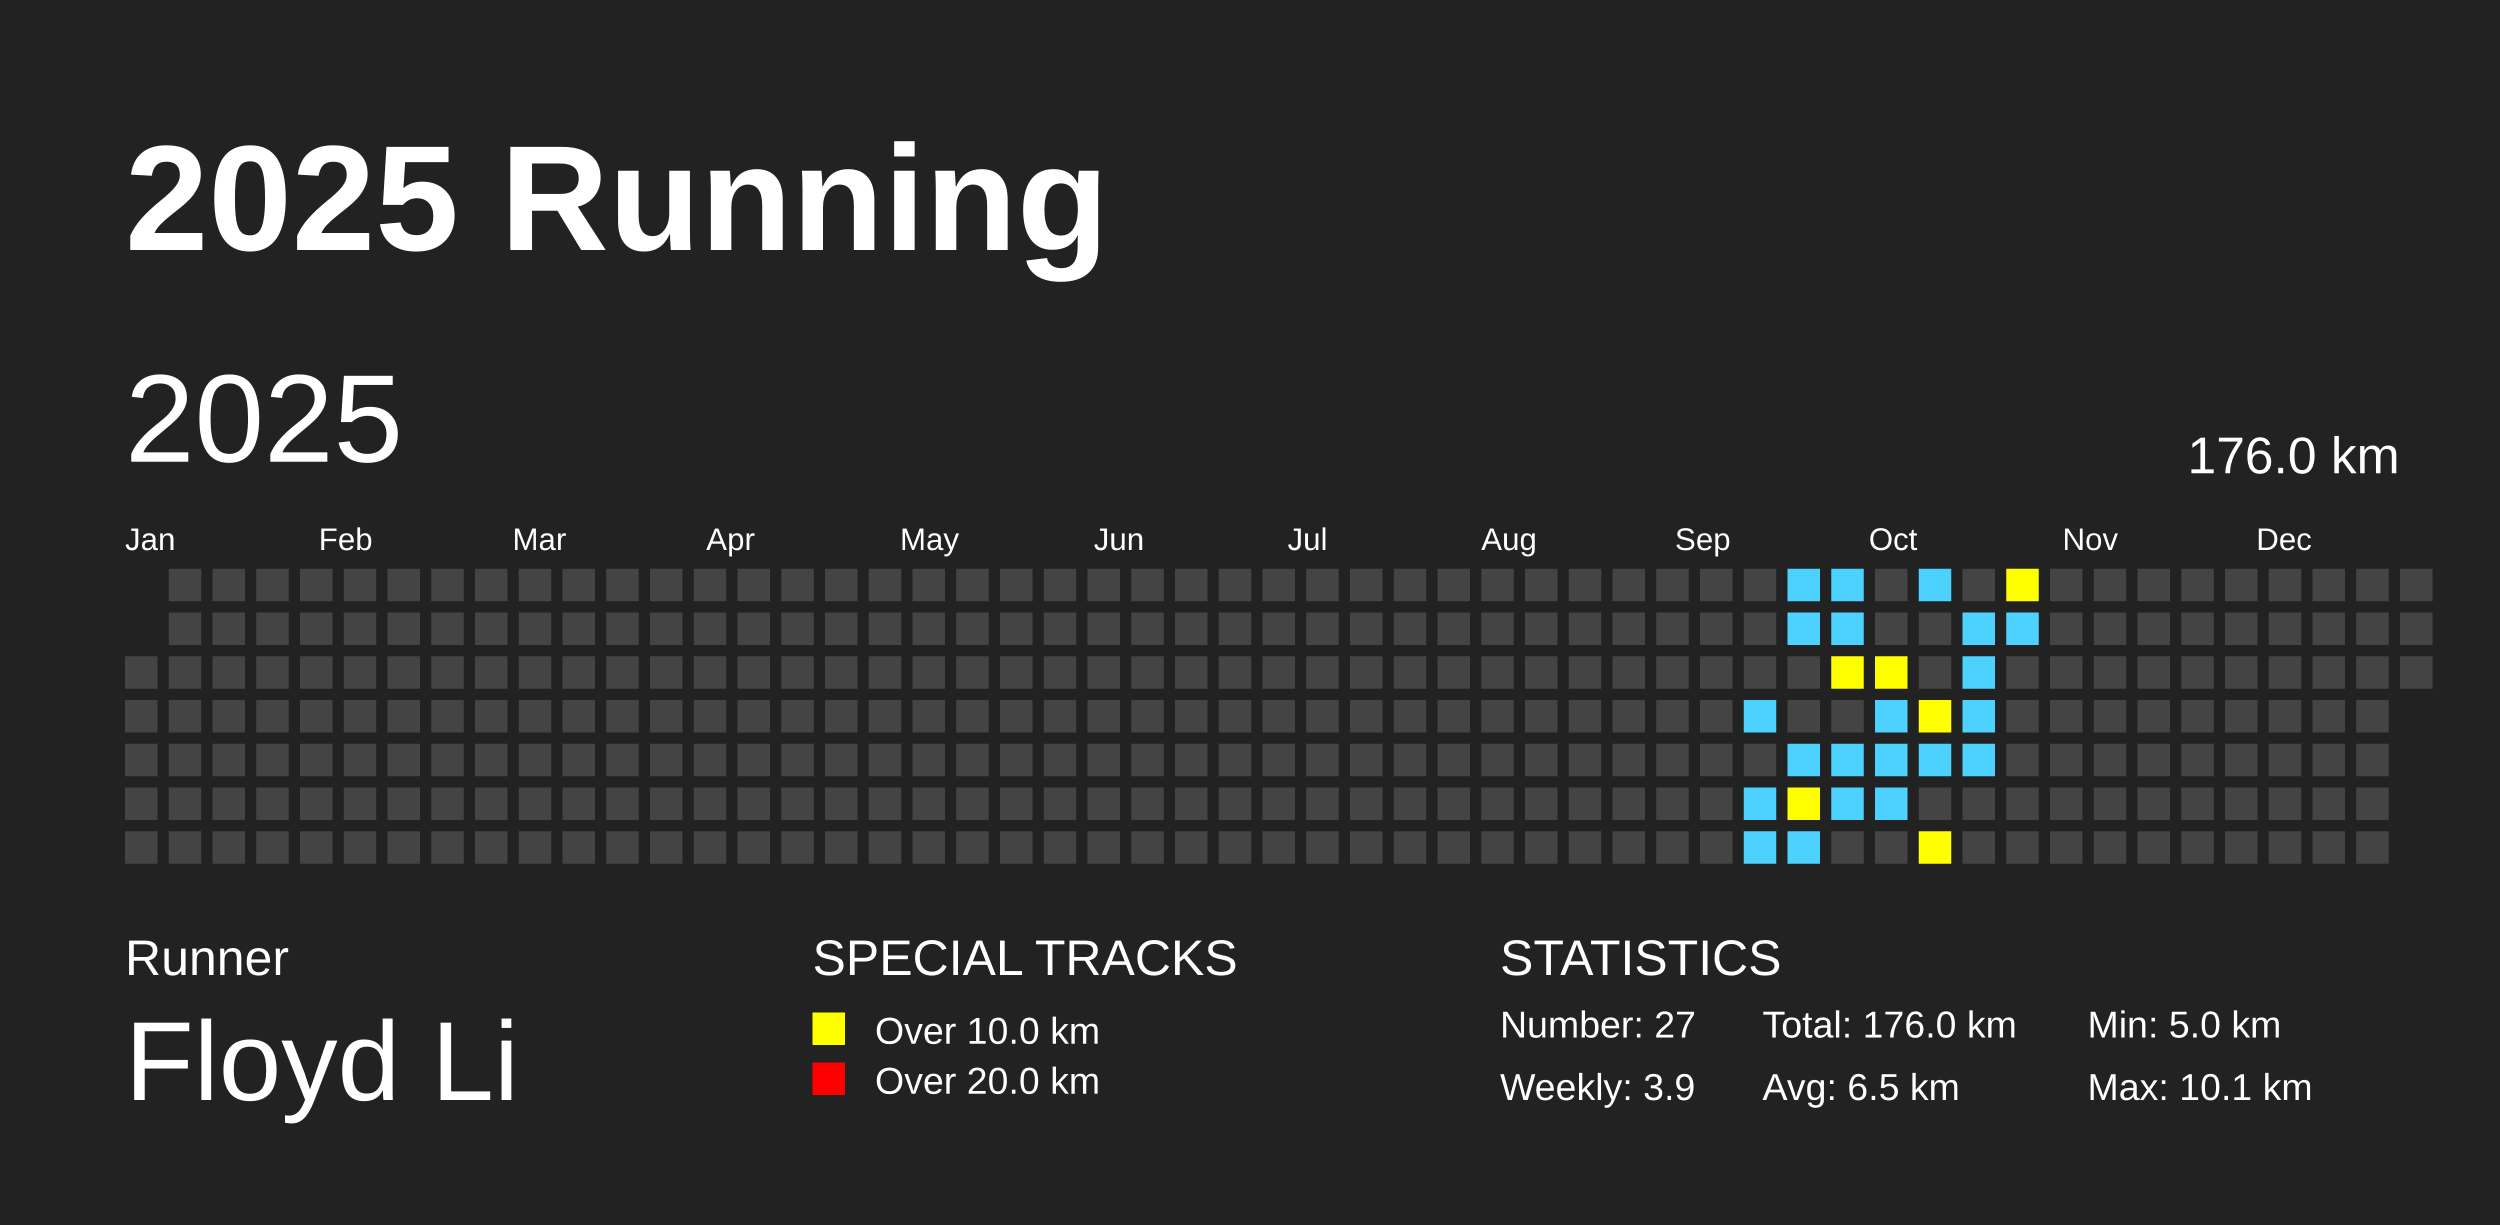
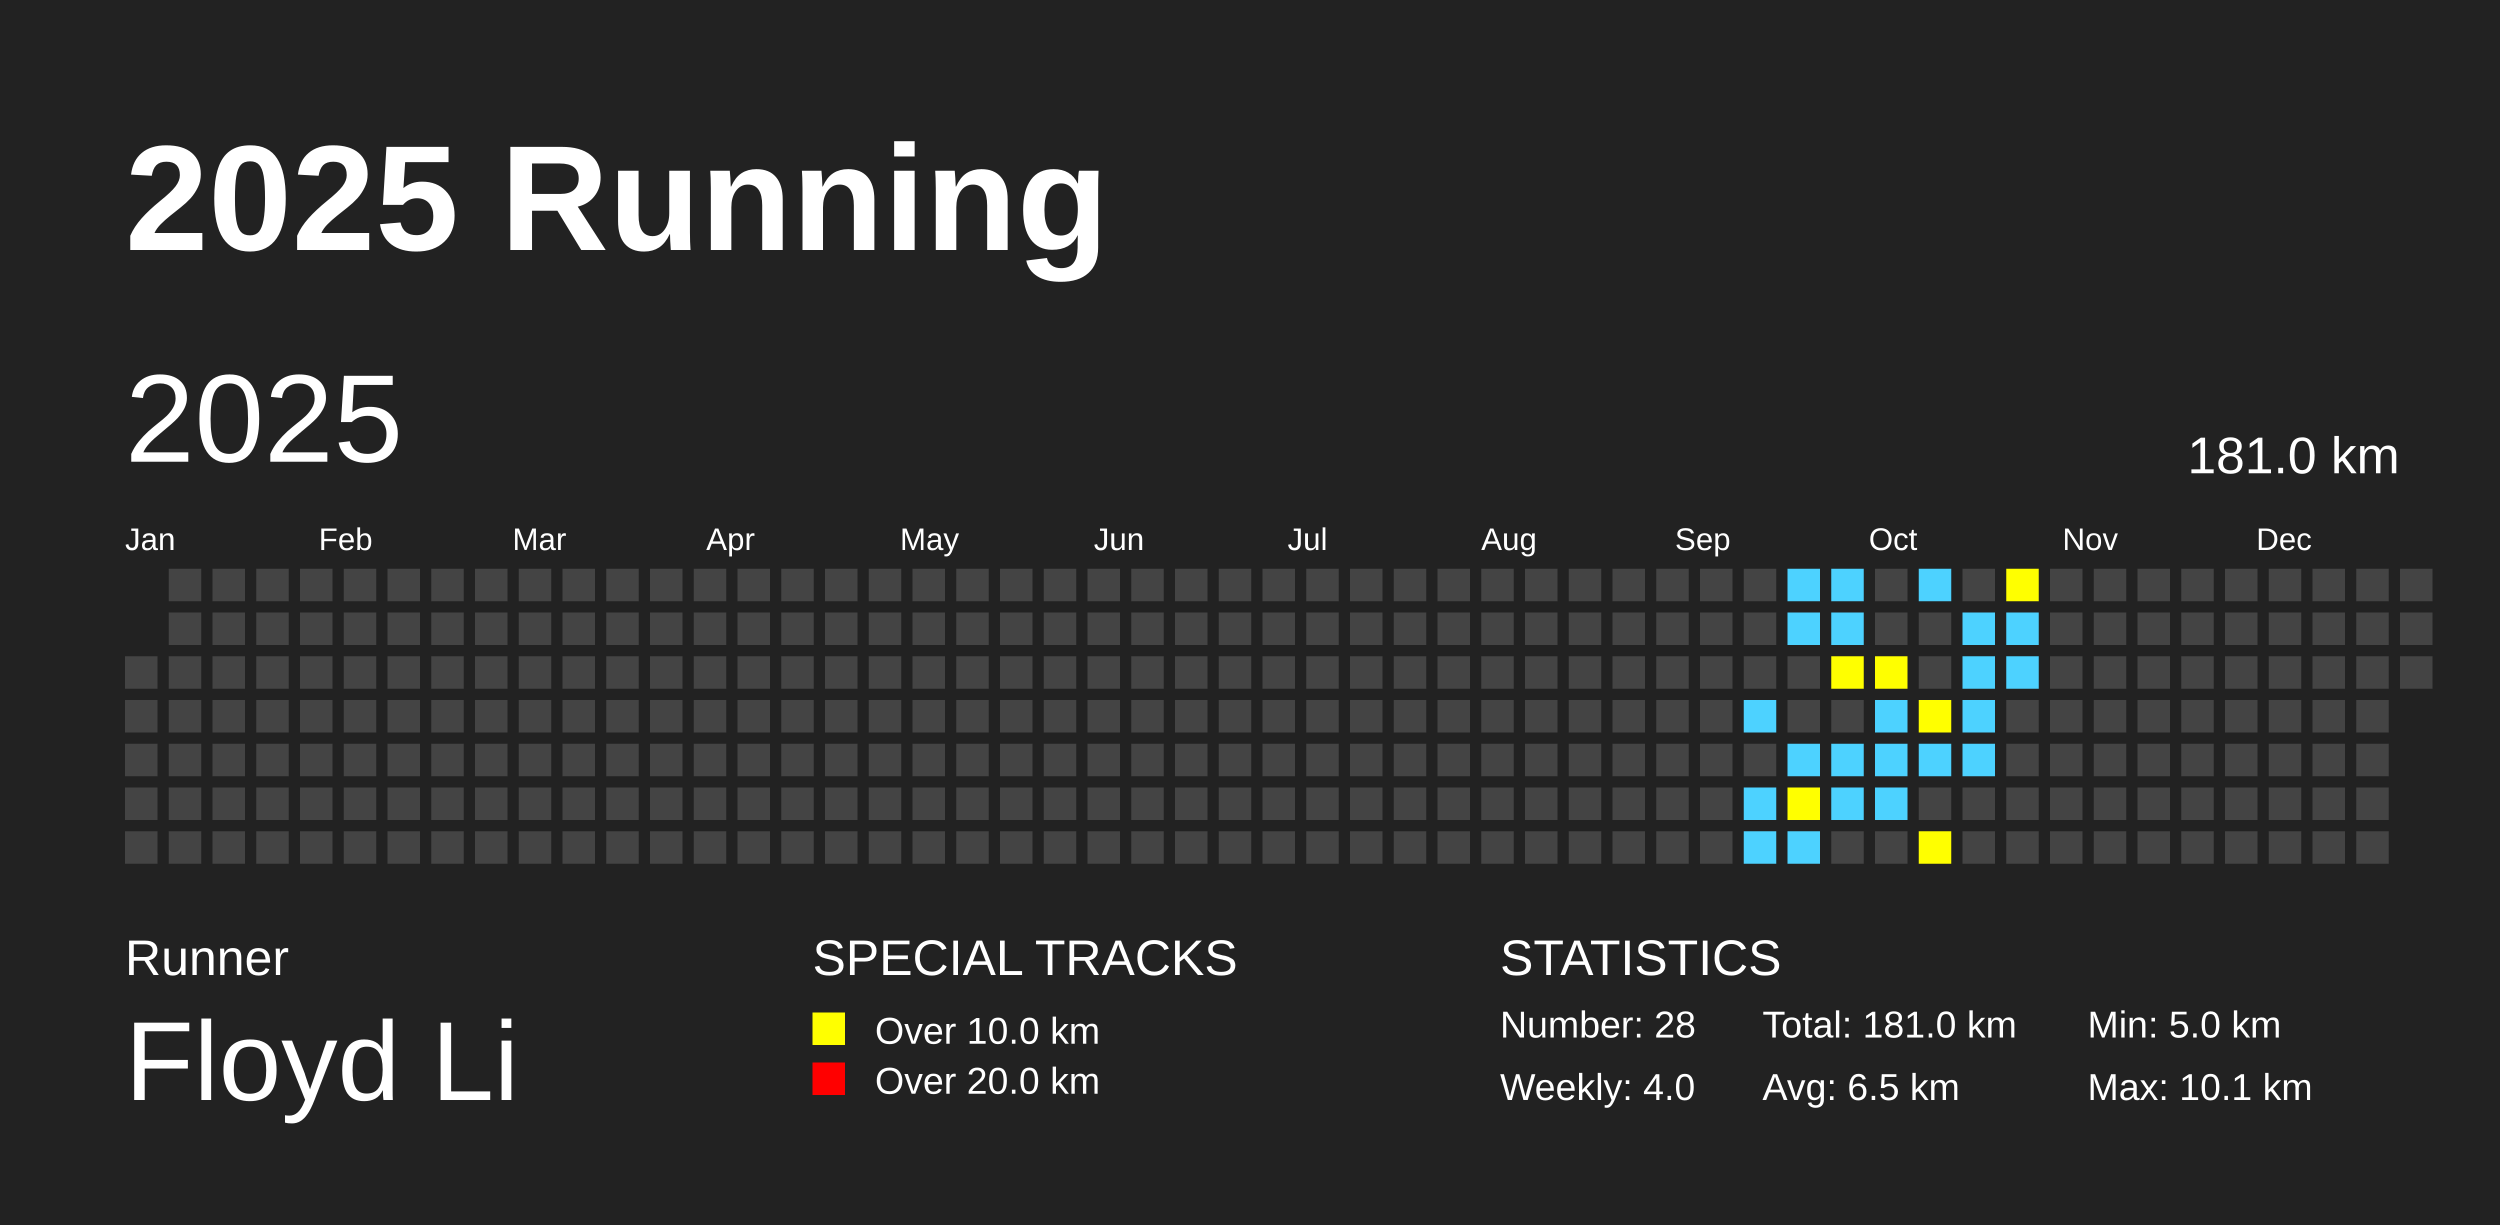
<svg xmlns="http://www.w3.org/2000/svg" baseProfile="full" height="98mm" version="1.1" viewBox="0,0,200,98" width="200mm">
  <defs />
  <rect fill="#222222" height="98" width="200" x="0" y="0" />
  <text fill="#FFFFFF" style="font-size:12px; font-family:Arial; font-weight:bold;" x="10" y="20">2025 Running</text>
  <text fill="#FFFFFF" style="font-size:4px; font-family:Arial" x="10" y="78">Runner</text>
  <text fill="#FFFFFF" style="font-size:9px; font-family:Arial" x="10" y="88">Floyd Li</text>
  <text fill="#FFFFFF" style="font-size:4px; font-family:Arial" x="65" y="78">SPECIAL TRACKS</text>
  <rect fill="yellow" height="2.6" width="2.6" x="65" y="81" />
  <text fill="#FFFFFF" style="font-size:3px; font-family:Arial" x="70" y="83.5">Over 10.0 km</text>
  <rect fill="red" height="2.6" width="2.6" x="65" y="85" />
  <text fill="#FFFFFF" style="font-size:3px; font-family:Arial" x="70" y="87.5">Over 20.0 km</text>
  <text fill="#FFFFFF" style="font-size:4px; font-family:Arial" x="120" y="78">STATISTICS</text>
-   <text fill="#FFFFFF" style="font-size:3px; font-family:Arial" x="120" y="83">Number: 27</text>
-   <text fill="#FFFFFF" style="font-size:3px; font-family:Arial" x="120" y="88">Weekly: 3.9</text>
-   <text fill="#FFFFFF" style="font-size:3px; font-family:Arial" x="141" y="83">Total: 176.0 km</text>
+   <text fill="#FFFFFF" style="font-size:3px; font-family:Arial" x="120" y="83">Number: 28</text>
+   <text fill="#FFFFFF" style="font-size:3px; font-family:Arial" x="120" y="88">Weekly: 4.0</text>
+   <text fill="#FFFFFF" style="font-size:3px; font-family:Arial" x="141" y="83">Total: 181.0 km</text>
  <text fill="#FFFFFF" style="font-size:3px; font-family:Arial" x="141" y="88">Avg: 6.5 km</text>
  <text fill="#FFFFFF" style="font-size:3px; font-family:Arial" x="167" y="83">Min: 5.0 km</text>
  <text fill="#FFFFFF" style="font-size:3px; font-family:Arial" x="167" y="88">Max: 10.1 km</text>
  <text dominant-baseline="hanging" fill="#FFFFFF" style="font-size:10.0px; font-family:Arial;" x="10" y="30">2025</text>
-   <text dominant-baseline="hanging" fill="#FFFFFF" style="font-size:4.125px; font-family:Arial;" x="175" y="35">176.0 km</text>
+   <text dominant-baseline="hanging" fill="#FFFFFF" style="font-size:4.125px; font-family:Arial;" x="175" y="35">181.0 km</text>
  <text fill="#FFFFFF" style="font-size:2.5px; font-family:Arial" x="10.0" y="44">Jan</text>
  <text fill="#FFFFFF" style="font-size:2.5px; font-family:Arial" x="25.5" y="44">Feb</text>
  <text fill="#FFFFFF" style="font-size:2.5px; font-family:Arial" x="41.0" y="44">Mar</text>
  <text fill="#FFFFFF" style="font-size:2.5px; font-family:Arial" x="56.5" y="44">Apr</text>
  <text fill="#FFFFFF" style="font-size:2.5px; font-family:Arial" x="72.0" y="44">May</text>
  <text fill="#FFFFFF" style="font-size:2.5px; font-family:Arial" x="87.5" y="44">Jun</text>
  <text fill="#FFFFFF" style="font-size:2.5px; font-family:Arial" x="103.0" y="44">Jul</text>
  <text fill="#FFFFFF" style="font-size:2.5px; font-family:Arial" x="118.5" y="44">Aug</text>
  <text fill="#FFFFFF" style="font-size:2.5px; font-family:Arial" x="134.0" y="44">Sep</text>
  <text fill="#FFFFFF" style="font-size:2.5px; font-family:Arial" x="149.5" y="44">Oct</text>
  <text fill="#FFFFFF" style="font-size:2.5px; font-family:Arial" x="165.0" y="44">Nov</text>
  <text fill="#FFFFFF" style="font-size:2.5px; font-family:Arial" x="180.5" y="44">Dec</text>
  <rect fill="#444444" height="2.6" width="2.6" x="10.0" y="52.5" />
  <rect fill="#444444" height="2.6" width="2.6" x="10.0" y="56.0" />
  <rect fill="#444444" height="2.6" width="2.6" x="10.0" y="59.5" />
  <rect fill="#444444" height="2.6" width="2.6" x="10.0" y="63.0" />
  <rect fill="#444444" height="2.6" width="2.6" x="10.0" y="66.5" />
  <rect fill="#444444" height="2.6" width="2.6" x="13.5" y="45.5" />
  <rect fill="#444444" height="2.6" width="2.6" x="13.5" y="49.0" />
  <rect fill="#444444" height="2.6" width="2.6" x="13.5" y="52.5" />
  <rect fill="#444444" height="2.6" width="2.6" x="13.5" y="56.0" />
  <rect fill="#444444" height="2.6" width="2.6" x="13.5" y="59.5" />
  <rect fill="#444444" height="2.6" width="2.6" x="13.5" y="63.0" />
  <rect fill="#444444" height="2.6" width="2.6" x="13.5" y="66.5" />
  <rect fill="#444444" height="2.6" width="2.6" x="17.0" y="45.5" />
  <rect fill="#444444" height="2.6" width="2.6" x="17.0" y="49.0" />
  <rect fill="#444444" height="2.6" width="2.6" x="17.0" y="52.5" />
  <rect fill="#444444" height="2.6" width="2.6" x="17.0" y="56.0" />
  <rect fill="#444444" height="2.6" width="2.6" x="17.0" y="59.5" />
  <rect fill="#444444" height="2.6" width="2.6" x="17.0" y="63.0" />
  <rect fill="#444444" height="2.6" width="2.6" x="17.0" y="66.5" />
  <rect fill="#444444" height="2.6" width="2.6" x="20.5" y="45.5" />
  <rect fill="#444444" height="2.6" width="2.6" x="20.5" y="49.0" />
  <rect fill="#444444" height="2.6" width="2.6" x="20.5" y="52.5" />
  <rect fill="#444444" height="2.6" width="2.6" x="20.5" y="56.0" />
  <rect fill="#444444" height="2.6" width="2.6" x="20.5" y="59.5" />
  <rect fill="#444444" height="2.6" width="2.6" x="20.5" y="63.0" />
  <rect fill="#444444" height="2.6" width="2.6" x="20.5" y="66.5" />
  <rect fill="#444444" height="2.6" width="2.6" x="24.0" y="45.5" />
  <rect fill="#444444" height="2.6" width="2.6" x="24.0" y="49.0" />
  <rect fill="#444444" height="2.6" width="2.6" x="24.0" y="52.5" />
  <rect fill="#444444" height="2.6" width="2.6" x="24.0" y="56.0" />
  <rect fill="#444444" height="2.6" width="2.6" x="24.0" y="59.5" />
  <rect fill="#444444" height="2.6" width="2.6" x="24.0" y="63.0" />
  <rect fill="#444444" height="2.6" width="2.6" x="24.0" y="66.5" />
  <rect fill="#444444" height="2.6" width="2.6" x="27.5" y="45.5" />
  <rect fill="#444444" height="2.6" width="2.6" x="27.5" y="49.0" />
  <rect fill="#444444" height="2.6" width="2.6" x="27.5" y="52.5" />
  <rect fill="#444444" height="2.6" width="2.6" x="27.5" y="56.0" />
  <rect fill="#444444" height="2.6" width="2.6" x="27.5" y="59.5" />
  <rect fill="#444444" height="2.6" width="2.6" x="27.5" y="63.0" />
  <rect fill="#444444" height="2.6" width="2.6" x="27.5" y="66.5" />
  <rect fill="#444444" height="2.6" width="2.6" x="31.0" y="45.5" />
  <rect fill="#444444" height="2.6" width="2.6" x="31.0" y="49.0" />
  <rect fill="#444444" height="2.6" width="2.6" x="31.0" y="52.5" />
  <rect fill="#444444" height="2.6" width="2.6" x="31.0" y="56.0" />
  <rect fill="#444444" height="2.6" width="2.6" x="31.0" y="59.5" />
  <rect fill="#444444" height="2.6" width="2.6" x="31.0" y="63.0" />
  <rect fill="#444444" height="2.6" width="2.6" x="31.0" y="66.5" />
  <rect fill="#444444" height="2.6" width="2.6" x="34.5" y="45.5" />
  <rect fill="#444444" height="2.6" width="2.6" x="34.5" y="49.0" />
  <rect fill="#444444" height="2.6" width="2.6" x="34.5" y="52.5" />
  <rect fill="#444444" height="2.6" width="2.6" x="34.5" y="56.0" />
  <rect fill="#444444" height="2.6" width="2.6" x="34.5" y="59.5" />
  <rect fill="#444444" height="2.6" width="2.6" x="34.5" y="63.0" />
  <rect fill="#444444" height="2.6" width="2.6" x="34.5" y="66.5" />
  <rect fill="#444444" height="2.6" width="2.6" x="38.0" y="45.5" />
  <rect fill="#444444" height="2.6" width="2.6" x="38.0" y="49.0" />
  <rect fill="#444444" height="2.6" width="2.6" x="38.0" y="52.5" />
  <rect fill="#444444" height="2.6" width="2.6" x="38.0" y="56.0" />
  <rect fill="#444444" height="2.6" width="2.6" x="38.0" y="59.5" />
  <rect fill="#444444" height="2.6" width="2.6" x="38.0" y="63.0" />
  <rect fill="#444444" height="2.6" width="2.6" x="38.0" y="66.5" />
  <rect fill="#444444" height="2.6" width="2.6" x="41.5" y="45.5" />
  <rect fill="#444444" height="2.6" width="2.6" x="41.5" y="49.0" />
  <rect fill="#444444" height="2.6" width="2.6" x="41.5" y="52.5" />
  <rect fill="#444444" height="2.6" width="2.6" x="41.5" y="56.0" />
  <rect fill="#444444" height="2.6" width="2.6" x="41.5" y="59.5" />
  <rect fill="#444444" height="2.6" width="2.6" x="41.5" y="63.0" />
  <rect fill="#444444" height="2.6" width="2.6" x="41.5" y="66.5" />
  <rect fill="#444444" height="2.6" width="2.6" x="45.0" y="45.5" />
  <rect fill="#444444" height="2.6" width="2.6" x="45.0" y="49.0" />
  <rect fill="#444444" height="2.6" width="2.6" x="45.0" y="52.5" />
  <rect fill="#444444" height="2.6" width="2.6" x="45.0" y="56.0" />
  <rect fill="#444444" height="2.6" width="2.6" x="45.0" y="59.5" />
  <rect fill="#444444" height="2.6" width="2.6" x="45.0" y="63.0" />
  <rect fill="#444444" height="2.6" width="2.6" x="45.0" y="66.5" />
  <rect fill="#444444" height="2.6" width="2.6" x="48.5" y="45.5" />
  <rect fill="#444444" height="2.6" width="2.6" x="48.5" y="49.0" />
  <rect fill="#444444" height="2.6" width="2.6" x="48.5" y="52.5" />
  <rect fill="#444444" height="2.6" width="2.6" x="48.5" y="56.0" />
  <rect fill="#444444" height="2.6" width="2.6" x="48.5" y="59.5" />
  <rect fill="#444444" height="2.6" width="2.6" x="48.5" y="63.0" />
  <rect fill="#444444" height="2.6" width="2.6" x="48.5" y="66.5" />
  <rect fill="#444444" height="2.6" width="2.6" x="52.0" y="45.5" />
  <rect fill="#444444" height="2.6" width="2.6" x="52.0" y="49.0" />
  <rect fill="#444444" height="2.6" width="2.6" x="52.0" y="52.5" />
  <rect fill="#444444" height="2.6" width="2.6" x="52.0" y="56.0" />
  <rect fill="#444444" height="2.6" width="2.6" x="52.0" y="59.5" />
  <rect fill="#444444" height="2.6" width="2.6" x="52.0" y="63.0" />
  <rect fill="#444444" height="2.6" width="2.6" x="52.0" y="66.5" />
  <rect fill="#444444" height="2.6" width="2.6" x="55.5" y="45.5" />
  <rect fill="#444444" height="2.6" width="2.6" x="55.5" y="49.0" />
  <rect fill="#444444" height="2.6" width="2.6" x="55.5" y="52.5" />
  <rect fill="#444444" height="2.6" width="2.6" x="55.5" y="56.0" />
  <rect fill="#444444" height="2.6" width="2.6" x="55.5" y="59.5" />
  <rect fill="#444444" height="2.6" width="2.6" x="55.5" y="63.0" />
  <rect fill="#444444" height="2.6" width="2.6" x="55.5" y="66.5" />
  <rect fill="#444444" height="2.6" width="2.6" x="59.0" y="45.5" />
  <rect fill="#444444" height="2.6" width="2.6" x="59.0" y="49.0" />
  <rect fill="#444444" height="2.6" width="2.6" x="59.0" y="52.5" />
  <rect fill="#444444" height="2.6" width="2.6" x="59.0" y="56.0" />
  <rect fill="#444444" height="2.6" width="2.6" x="59.0" y="59.5" />
  <rect fill="#444444" height="2.6" width="2.6" x="59.0" y="63.0" />
  <rect fill="#444444" height="2.6" width="2.6" x="59.0" y="66.5" />
  <rect fill="#444444" height="2.6" width="2.6" x="62.5" y="45.5" />
  <rect fill="#444444" height="2.6" width="2.6" x="62.5" y="49.0" />
  <rect fill="#444444" height="2.6" width="2.6" x="62.5" y="52.5" />
  <rect fill="#444444" height="2.6" width="2.6" x="62.5" y="56.0" />
  <rect fill="#444444" height="2.6" width="2.6" x="62.5" y="59.5" />
  <rect fill="#444444" height="2.6" width="2.6" x="62.5" y="63.0" />
  <rect fill="#444444" height="2.6" width="2.6" x="62.5" y="66.5" />
  <rect fill="#444444" height="2.6" width="2.6" x="66.0" y="45.5" />
  <rect fill="#444444" height="2.6" width="2.6" x="66.0" y="49.0" />
  <rect fill="#444444" height="2.6" width="2.6" x="66.0" y="52.5" />
  <rect fill="#444444" height="2.6" width="2.6" x="66.0" y="56.0" />
  <rect fill="#444444" height="2.6" width="2.6" x="66.0" y="59.5" />
  <rect fill="#444444" height="2.6" width="2.6" x="66.0" y="63.0" />
  <rect fill="#444444" height="2.6" width="2.6" x="66.0" y="66.5" />
  <rect fill="#444444" height="2.6" width="2.6" x="69.5" y="45.5" />
  <rect fill="#444444" height="2.6" width="2.6" x="69.5" y="49.0" />
  <rect fill="#444444" height="2.6" width="2.6" x="69.5" y="52.5" />
  <rect fill="#444444" height="2.6" width="2.6" x="69.5" y="56.0" />
  <rect fill="#444444" height="2.6" width="2.6" x="69.5" y="59.5" />
  <rect fill="#444444" height="2.6" width="2.6" x="69.5" y="63.0" />
  <rect fill="#444444" height="2.6" width="2.6" x="69.5" y="66.5" />
  <rect fill="#444444" height="2.6" width="2.6" x="73.0" y="45.5" />
  <rect fill="#444444" height="2.6" width="2.6" x="73.0" y="49.0" />
  <rect fill="#444444" height="2.6" width="2.6" x="73.0" y="52.5" />
  <rect fill="#444444" height="2.6" width="2.6" x="73.0" y="56.0" />
  <rect fill="#444444" height="2.6" width="2.6" x="73.0" y="59.5" />
  <rect fill="#444444" height="2.6" width="2.6" x="73.0" y="63.0" />
  <rect fill="#444444" height="2.6" width="2.6" x="73.0" y="66.5" />
  <rect fill="#444444" height="2.6" width="2.6" x="76.5" y="45.5" />
  <rect fill="#444444" height="2.6" width="2.6" x="76.5" y="49.0" />
  <rect fill="#444444" height="2.6" width="2.6" x="76.5" y="52.5" />
  <rect fill="#444444" height="2.6" width="2.6" x="76.5" y="56.0" />
  <rect fill="#444444" height="2.6" width="2.6" x="76.5" y="59.5" />
  <rect fill="#444444" height="2.6" width="2.6" x="76.5" y="63.0" />
  <rect fill="#444444" height="2.6" width="2.6" x="76.5" y="66.5" />
  <rect fill="#444444" height="2.6" width="2.6" x="80.0" y="45.5" />
  <rect fill="#444444" height="2.6" width="2.6" x="80.0" y="49.0" />
  <rect fill="#444444" height="2.6" width="2.6" x="80.0" y="52.5" />
  <rect fill="#444444" height="2.6" width="2.6" x="80.0" y="56.0" />
  <rect fill="#444444" height="2.6" width="2.6" x="80.0" y="59.5" />
  <rect fill="#444444" height="2.6" width="2.6" x="80.0" y="63.0" />
  <rect fill="#444444" height="2.6" width="2.6" x="80.0" y="66.5" />
  <rect fill="#444444" height="2.6" width="2.6" x="83.5" y="45.5" />
  <rect fill="#444444" height="2.6" width="2.6" x="83.5" y="49.0" />
  <rect fill="#444444" height="2.6" width="2.6" x="83.5" y="52.5" />
  <rect fill="#444444" height="2.6" width="2.6" x="83.5" y="56.0" />
  <rect fill="#444444" height="2.6" width="2.6" x="83.5" y="59.5" />
  <rect fill="#444444" height="2.6" width="2.6" x="83.5" y="63.0" />
  <rect fill="#444444" height="2.6" width="2.6" x="83.5" y="66.5" />
  <rect fill="#444444" height="2.6" width="2.6" x="87.0" y="45.5" />
  <rect fill="#444444" height="2.6" width="2.6" x="87.0" y="49.0" />
  <rect fill="#444444" height="2.6" width="2.6" x="87.0" y="52.5" />
  <rect fill="#444444" height="2.6" width="2.6" x="87.0" y="56.0" />
  <rect fill="#444444" height="2.6" width="2.6" x="87.0" y="59.5" />
  <rect fill="#444444" height="2.6" width="2.6" x="87.0" y="63.0" />
  <rect fill="#444444" height="2.6" width="2.6" x="87.0" y="66.5" />
  <rect fill="#444444" height="2.6" width="2.6" x="90.5" y="45.5" />
  <rect fill="#444444" height="2.6" width="2.6" x="90.5" y="49.0" />
  <rect fill="#444444" height="2.6" width="2.6" x="90.5" y="52.5" />
  <rect fill="#444444" height="2.6" width="2.6" x="90.5" y="56.0" />
  <rect fill="#444444" height="2.6" width="2.6" x="90.5" y="59.5" />
  <rect fill="#444444" height="2.6" width="2.6" x="90.5" y="63.0" />
  <rect fill="#444444" height="2.6" width="2.6" x="90.5" y="66.5" />
  <rect fill="#444444" height="2.6" width="2.6" x="94.0" y="45.5" />
  <rect fill="#444444" height="2.6" width="2.6" x="94.0" y="49.0" />
  <rect fill="#444444" height="2.6" width="2.6" x="94.0" y="52.5" />
  <rect fill="#444444" height="2.6" width="2.6" x="94.0" y="56.0" />
  <rect fill="#444444" height="2.6" width="2.6" x="94.0" y="59.5" />
  <rect fill="#444444" height="2.6" width="2.6" x="94.0" y="63.0" />
  <rect fill="#444444" height="2.6" width="2.6" x="94.0" y="66.5" />
  <rect fill="#444444" height="2.6" width="2.6" x="97.5" y="45.5" />
  <rect fill="#444444" height="2.6" width="2.6" x="97.5" y="49.0" />
  <rect fill="#444444" height="2.6" width="2.6" x="97.5" y="52.5" />
  <rect fill="#444444" height="2.6" width="2.6" x="97.5" y="56.0" />
  <rect fill="#444444" height="2.6" width="2.6" x="97.5" y="59.5" />
  <rect fill="#444444" height="2.6" width="2.6" x="97.5" y="63.0" />
  <rect fill="#444444" height="2.6" width="2.6" x="97.5" y="66.5" />
  <rect fill="#444444" height="2.6" width="2.6" x="101.0" y="45.5" />
  <rect fill="#444444" height="2.6" width="2.6" x="101.0" y="49.0" />
  <rect fill="#444444" height="2.6" width="2.6" x="101.0" y="52.5" />
  <rect fill="#444444" height="2.6" width="2.6" x="101.0" y="56.0" />
  <rect fill="#444444" height="2.6" width="2.6" x="101.0" y="59.5" />
  <rect fill="#444444" height="2.6" width="2.6" x="101.0" y="63.0" />
  <rect fill="#444444" height="2.6" width="2.6" x="101.0" y="66.5" />
  <rect fill="#444444" height="2.6" width="2.6" x="104.5" y="45.5" />
  <rect fill="#444444" height="2.6" width="2.6" x="104.5" y="49.0" />
  <rect fill="#444444" height="2.6" width="2.6" x="104.5" y="52.5" />
  <rect fill="#444444" height="2.6" width="2.6" x="104.5" y="56.0" />
  <rect fill="#444444" height="2.6" width="2.6" x="104.5" y="59.5" />
  <rect fill="#444444" height="2.6" width="2.6" x="104.5" y="63.0" />
  <rect fill="#444444" height="2.6" width="2.6" x="104.5" y="66.5" />
  <rect fill="#444444" height="2.6" width="2.6" x="108.0" y="45.5" />
  <rect fill="#444444" height="2.6" width="2.6" x="108.0" y="49.0" />
  <rect fill="#444444" height="2.6" width="2.6" x="108.0" y="52.5" />
  <rect fill="#444444" height="2.6" width="2.6" x="108.0" y="56.0" />
  <rect fill="#444444" height="2.6" width="2.6" x="108.0" y="59.5" />
  <rect fill="#444444" height="2.6" width="2.6" x="108.0" y="63.0" />
  <rect fill="#444444" height="2.6" width="2.6" x="108.0" y="66.5" />
  <rect fill="#444444" height="2.6" width="2.6" x="111.5" y="45.5" />
  <rect fill="#444444" height="2.6" width="2.6" x="111.5" y="49.0" />
  <rect fill="#444444" height="2.6" width="2.6" x="111.5" y="52.5" />
  <rect fill="#444444" height="2.6" width="2.6" x="111.5" y="56.0" />
  <rect fill="#444444" height="2.6" width="2.6" x="111.5" y="59.5" />
  <rect fill="#444444" height="2.6" width="2.6" x="111.5" y="63.0" />
  <rect fill="#444444" height="2.6" width="2.6" x="111.5" y="66.5" />
  <rect fill="#444444" height="2.6" width="2.6" x="115.0" y="45.5" />
  <rect fill="#444444" height="2.6" width="2.6" x="115.0" y="49.0" />
  <rect fill="#444444" height="2.6" width="2.6" x="115.0" y="52.5" />
  <rect fill="#444444" height="2.6" width="2.6" x="115.0" y="56.0" />
  <rect fill="#444444" height="2.6" width="2.6" x="115.0" y="59.5" />
  <rect fill="#444444" height="2.6" width="2.6" x="115.0" y="63.0" />
  <rect fill="#444444" height="2.6" width="2.6" x="115.0" y="66.5" />
  <rect fill="#444444" height="2.6" width="2.6" x="118.5" y="45.5" />
  <rect fill="#444444" height="2.6" width="2.6" x="118.5" y="49.0" />
  <rect fill="#444444" height="2.6" width="2.6" x="118.5" y="52.5" />
  <rect fill="#444444" height="2.6" width="2.6" x="118.5" y="56.0" />
  <rect fill="#444444" height="2.6" width="2.6" x="118.5" y="59.5" />
  <rect fill="#444444" height="2.6" width="2.6" x="118.5" y="63.0" />
  <rect fill="#444444" height="2.6" width="2.6" x="118.5" y="66.5" />
  <rect fill="#444444" height="2.6" width="2.6" x="122.0" y="45.5" />
  <rect fill="#444444" height="2.6" width="2.6" x="122.0" y="49.0" />
  <rect fill="#444444" height="2.6" width="2.6" x="122.0" y="52.5" />
  <rect fill="#444444" height="2.6" width="2.6" x="122.0" y="56.0" />
  <rect fill="#444444" height="2.6" width="2.6" x="122.0" y="59.5" />
  <rect fill="#444444" height="2.6" width="2.6" x="122.0" y="63.0" />
  <rect fill="#444444" height="2.6" width="2.6" x="122.0" y="66.5" />
  <rect fill="#444444" height="2.6" width="2.6" x="125.5" y="45.5" />
  <rect fill="#444444" height="2.6" width="2.6" x="125.5" y="49.0" />
  <rect fill="#444444" height="2.6" width="2.6" x="125.5" y="52.5" />
  <rect fill="#444444" height="2.6" width="2.6" x="125.5" y="56.0" />
  <rect fill="#444444" height="2.6" width="2.6" x="125.5" y="59.5" />
  <rect fill="#444444" height="2.6" width="2.6" x="125.5" y="63.0" />
  <rect fill="#444444" height="2.6" width="2.6" x="125.5" y="66.5" />
  <rect fill="#444444" height="2.6" width="2.6" x="129.0" y="45.5" />
  <rect fill="#444444" height="2.6" width="2.6" x="129.0" y="49.0" />
  <rect fill="#444444" height="2.6" width="2.6" x="129.0" y="52.5" />
  <rect fill="#444444" height="2.6" width="2.6" x="129.0" y="56.0" />
  <rect fill="#444444" height="2.6" width="2.6" x="129.0" y="59.5" />
  <rect fill="#444444" height="2.6" width="2.6" x="129.0" y="63.0" />
  <rect fill="#444444" height="2.6" width="2.6" x="129.0" y="66.5" />
  <rect fill="#444444" height="2.6" width="2.6" x="132.5" y="45.5" />
  <rect fill="#444444" height="2.6" width="2.6" x="132.5" y="49.0" />
  <rect fill="#444444" height="2.6" width="2.6" x="132.5" y="52.5" />
  <rect fill="#444444" height="2.6" width="2.6" x="132.5" y="56.0" />
  <rect fill="#444444" height="2.6" width="2.6" x="132.5" y="59.5" />
  <rect fill="#444444" height="2.6" width="2.6" x="132.5" y="63.0" />
  <rect fill="#444444" height="2.6" width="2.6" x="132.5" y="66.5" />
  <rect fill="#444444" height="2.6" width="2.6" x="136.0" y="45.5" />
  <rect fill="#444444" height="2.6" width="2.6" x="136.0" y="49.0" />
  <rect fill="#444444" height="2.6" width="2.6" x="136.0" y="52.5" />
  <rect fill="#444444" height="2.6" width="2.6" x="136.0" y="56.0" />
  <rect fill="#444444" height="2.6" width="2.6" x="136.0" y="59.5" />
  <rect fill="#444444" height="2.6" width="2.6" x="136.0" y="63.0" />
  <rect fill="#444444" height="2.6" width="2.6" x="136.0" y="66.5" />
  <rect fill="#444444" height="2.6" width="2.6" x="139.5" y="45.5" />
  <rect fill="#444444" height="2.6" width="2.6" x="139.5" y="49.0" />
  <rect fill="#444444" height="2.6" width="2.6" x="139.5" y="52.5" />
  <rect fill="#4DD2FF" height="2.6" width="2.6" x="139.5" y="56.0" />
  <rect fill="#444444" height="2.6" width="2.6" x="139.5" y="59.5" />
  <rect fill="#4DD2FF" height="2.6" width="2.6" x="139.5" y="63.0" />
  <rect fill="#4DD2FF" height="2.6" width="2.6" x="139.5" y="66.5" />
  <rect fill="#4DD2FF" height="2.6" width="2.6" x="143.0" y="45.5" />
  <rect fill="#4DD2FF" height="2.6" width="2.6" x="143.0" y="49.0" />
  <rect fill="#444444" height="2.6" width="2.6" x="143.0" y="52.5" />
  <rect fill="#444444" height="2.6" width="2.6" x="143.0" y="56.0" />
  <rect fill="#4DD2FF" height="2.6" width="2.6" x="143.0" y="59.5" />
  <rect fill="yellow" height="2.6" width="2.6" x="143.0" y="63.0" />
  <rect fill="#4DD2FF" height="2.6" width="2.6" x="143.0" y="66.5" />
  <rect fill="#4DD2FF" height="2.6" width="2.6" x="146.5" y="45.5" />
  <rect fill="#4DD2FF" height="2.6" width="2.6" x="146.5" y="49.0" />
  <rect fill="yellow" height="2.6" width="2.6" x="146.5" y="52.5" />
  <rect fill="#444444" height="2.6" width="2.6" x="146.5" y="56.0" />
  <rect fill="#4DD2FF" height="2.6" width="2.6" x="146.5" y="59.5" />
  <rect fill="#4DD2FF" height="2.6" width="2.6" x="146.5" y="63.0" />
  <rect fill="#444444" height="2.6" width="2.6" x="146.5" y="66.5" />
  <rect fill="#444444" height="2.6" width="2.6" x="150.0" y="45.5" />
  <rect fill="#444444" height="2.6" width="2.6" x="150.0" y="49.0" />
  <rect fill="yellow" height="2.6" width="2.6" x="150.0" y="52.5" />
  <rect fill="#4DD2FF" height="2.6" width="2.6" x="150.0" y="56.0" />
  <rect fill="#4DD2FF" height="2.6" width="2.6" x="150.0" y="59.5" />
  <rect fill="#4DD2FF" height="2.6" width="2.6" x="150.0" y="63.0" />
  <rect fill="#444444" height="2.6" width="2.6" x="150.0" y="66.5" />
  <rect fill="#4DD2FF" height="2.6" width="2.6" x="153.5" y="45.5" />
  <rect fill="#444444" height="2.6" width="2.6" x="153.5" y="49.0" />
  <rect fill="#444444" height="2.6" width="2.6" x="153.5" y="52.5" />
  <rect fill="yellow" height="2.6" width="2.6" x="153.5" y="56.0" />
  <rect fill="#4DD2FF" height="2.6" width="2.6" x="153.5" y="59.5" />
  <rect fill="#444444" height="2.6" width="2.6" x="153.5" y="63.0" />
  <rect fill="yellow" height="2.6" width="2.6" x="153.5" y="66.5" />
  <rect fill="#444444" height="2.6" width="2.6" x="157.0" y="45.5" />
  <rect fill="#4DD2FF" height="2.6" width="2.6" x="157.0" y="49.0" />
  <rect fill="#4DD2FF" height="2.6" width="2.6" x="157.0" y="52.5" />
  <rect fill="#4DD2FF" height="2.6" width="2.6" x="157.0" y="56.0" />
  <rect fill="#4DD2FF" height="2.6" width="2.6" x="157.0" y="59.5" />
  <rect fill="#444444" height="2.6" width="2.6" x="157.0" y="63.0" />
  <rect fill="#444444" height="2.6" width="2.6" x="157.0" y="66.5" />
  <rect fill="yellow" height="2.6" width="2.6" x="160.5" y="45.5" />
  <rect fill="#4DD2FF" height="2.6" width="2.6" x="160.5" y="49.0" />
-   <rect fill="#444444" height="2.6" width="2.6" x="160.5" y="52.5" />
+   <rect fill="#4DD2FF" height="2.6" width="2.6" x="160.5" y="52.5" />
  <rect fill="#444444" height="2.6" width="2.6" x="160.5" y="56.0" />
  <rect fill="#444444" height="2.6" width="2.6" x="160.5" y="59.5" />
  <rect fill="#444444" height="2.6" width="2.6" x="160.5" y="63.0" />
  <rect fill="#444444" height="2.6" width="2.6" x="160.5" y="66.5" />
  <rect fill="#444444" height="2.6" width="2.6" x="164.0" y="45.5" />
  <rect fill="#444444" height="2.6" width="2.6" x="164.0" y="49.0" />
  <rect fill="#444444" height="2.6" width="2.6" x="164.0" y="52.5" />
  <rect fill="#444444" height="2.6" width="2.6" x="164.0" y="56.0" />
  <rect fill="#444444" height="2.6" width="2.6" x="164.0" y="59.5" />
  <rect fill="#444444" height="2.6" width="2.6" x="164.0" y="63.0" />
  <rect fill="#444444" height="2.6" width="2.6" x="164.0" y="66.5" />
  <rect fill="#444444" height="2.6" width="2.6" x="167.5" y="45.5" />
  <rect fill="#444444" height="2.6" width="2.6" x="167.5" y="49.0" />
  <rect fill="#444444" height="2.6" width="2.6" x="167.5" y="52.5" />
  <rect fill="#444444" height="2.6" width="2.6" x="167.5" y="56.0" />
  <rect fill="#444444" height="2.6" width="2.6" x="167.5" y="59.5" />
  <rect fill="#444444" height="2.6" width="2.6" x="167.5" y="63.0" />
  <rect fill="#444444" height="2.6" width="2.6" x="167.5" y="66.5" />
  <rect fill="#444444" height="2.6" width="2.6" x="171.0" y="45.5" />
  <rect fill="#444444" height="2.6" width="2.6" x="171.0" y="49.0" />
  <rect fill="#444444" height="2.6" width="2.6" x="171.0" y="52.5" />
  <rect fill="#444444" height="2.6" width="2.6" x="171.0" y="56.0" />
  <rect fill="#444444" height="2.6" width="2.6" x="171.0" y="59.5" />
  <rect fill="#444444" height="2.6" width="2.6" x="171.0" y="63.0" />
  <rect fill="#444444" height="2.6" width="2.6" x="171.0" y="66.5" />
  <rect fill="#444444" height="2.6" width="2.6" x="174.5" y="45.5" />
  <rect fill="#444444" height="2.6" width="2.6" x="174.5" y="49.0" />
  <rect fill="#444444" height="2.6" width="2.6" x="174.5" y="52.5" />
  <rect fill="#444444" height="2.6" width="2.6" x="174.5" y="56.0" />
  <rect fill="#444444" height="2.6" width="2.6" x="174.5" y="59.5" />
  <rect fill="#444444" height="2.6" width="2.6" x="174.5" y="63.0" />
  <rect fill="#444444" height="2.6" width="2.6" x="174.5" y="66.5" />
  <rect fill="#444444" height="2.6" width="2.6" x="178.0" y="45.5" />
  <rect fill="#444444" height="2.6" width="2.6" x="178.0" y="49.0" />
  <rect fill="#444444" height="2.6" width="2.6" x="178.0" y="52.5" />
  <rect fill="#444444" height="2.6" width="2.6" x="178.0" y="56.0" />
  <rect fill="#444444" height="2.6" width="2.6" x="178.0" y="59.5" />
  <rect fill="#444444" height="2.6" width="2.6" x="178.0" y="63.0" />
  <rect fill="#444444" height="2.6" width="2.6" x="178.0" y="66.5" />
  <rect fill="#444444" height="2.6" width="2.6" x="181.5" y="45.5" />
  <rect fill="#444444" height="2.6" width="2.6" x="181.5" y="49.0" />
  <rect fill="#444444" height="2.6" width="2.6" x="181.5" y="52.5" />
  <rect fill="#444444" height="2.6" width="2.6" x="181.5" y="56.0" />
  <rect fill="#444444" height="2.6" width="2.6" x="181.5" y="59.5" />
  <rect fill="#444444" height="2.6" width="2.6" x="181.5" y="63.0" />
  <rect fill="#444444" height="2.6" width="2.6" x="181.5" y="66.5" />
  <rect fill="#444444" height="2.6" width="2.6" x="185.0" y="45.5" />
  <rect fill="#444444" height="2.6" width="2.6" x="185.0" y="49.0" />
  <rect fill="#444444" height="2.6" width="2.6" x="185.0" y="52.5" />
  <rect fill="#444444" height="2.6" width="2.6" x="185.0" y="56.0" />
  <rect fill="#444444" height="2.6" width="2.6" x="185.0" y="59.5" />
  <rect fill="#444444" height="2.6" width="2.6" x="185.0" y="63.0" />
  <rect fill="#444444" height="2.6" width="2.6" x="185.0" y="66.5" />
  <rect fill="#444444" height="2.6" width="2.6" x="188.5" y="45.5" />
  <rect fill="#444444" height="2.6" width="2.6" x="188.5" y="49.0" />
  <rect fill="#444444" height="2.6" width="2.6" x="188.5" y="52.5" />
  <rect fill="#444444" height="2.6" width="2.6" x="188.5" y="56.0" />
  <rect fill="#444444" height="2.6" width="2.6" x="188.5" y="59.5" />
  <rect fill="#444444" height="2.6" width="2.6" x="188.5" y="63.0" />
  <rect fill="#444444" height="2.6" width="2.6" x="188.5" y="66.5" />
  <rect fill="#444444" height="2.6" width="2.6" x="192.0" y="45.5" />
  <rect fill="#444444" height="2.6" width="2.6" x="192.0" y="49.0" />
  <rect fill="#444444" height="2.6" width="2.6" x="192.0" y="52.5" />
</svg>
